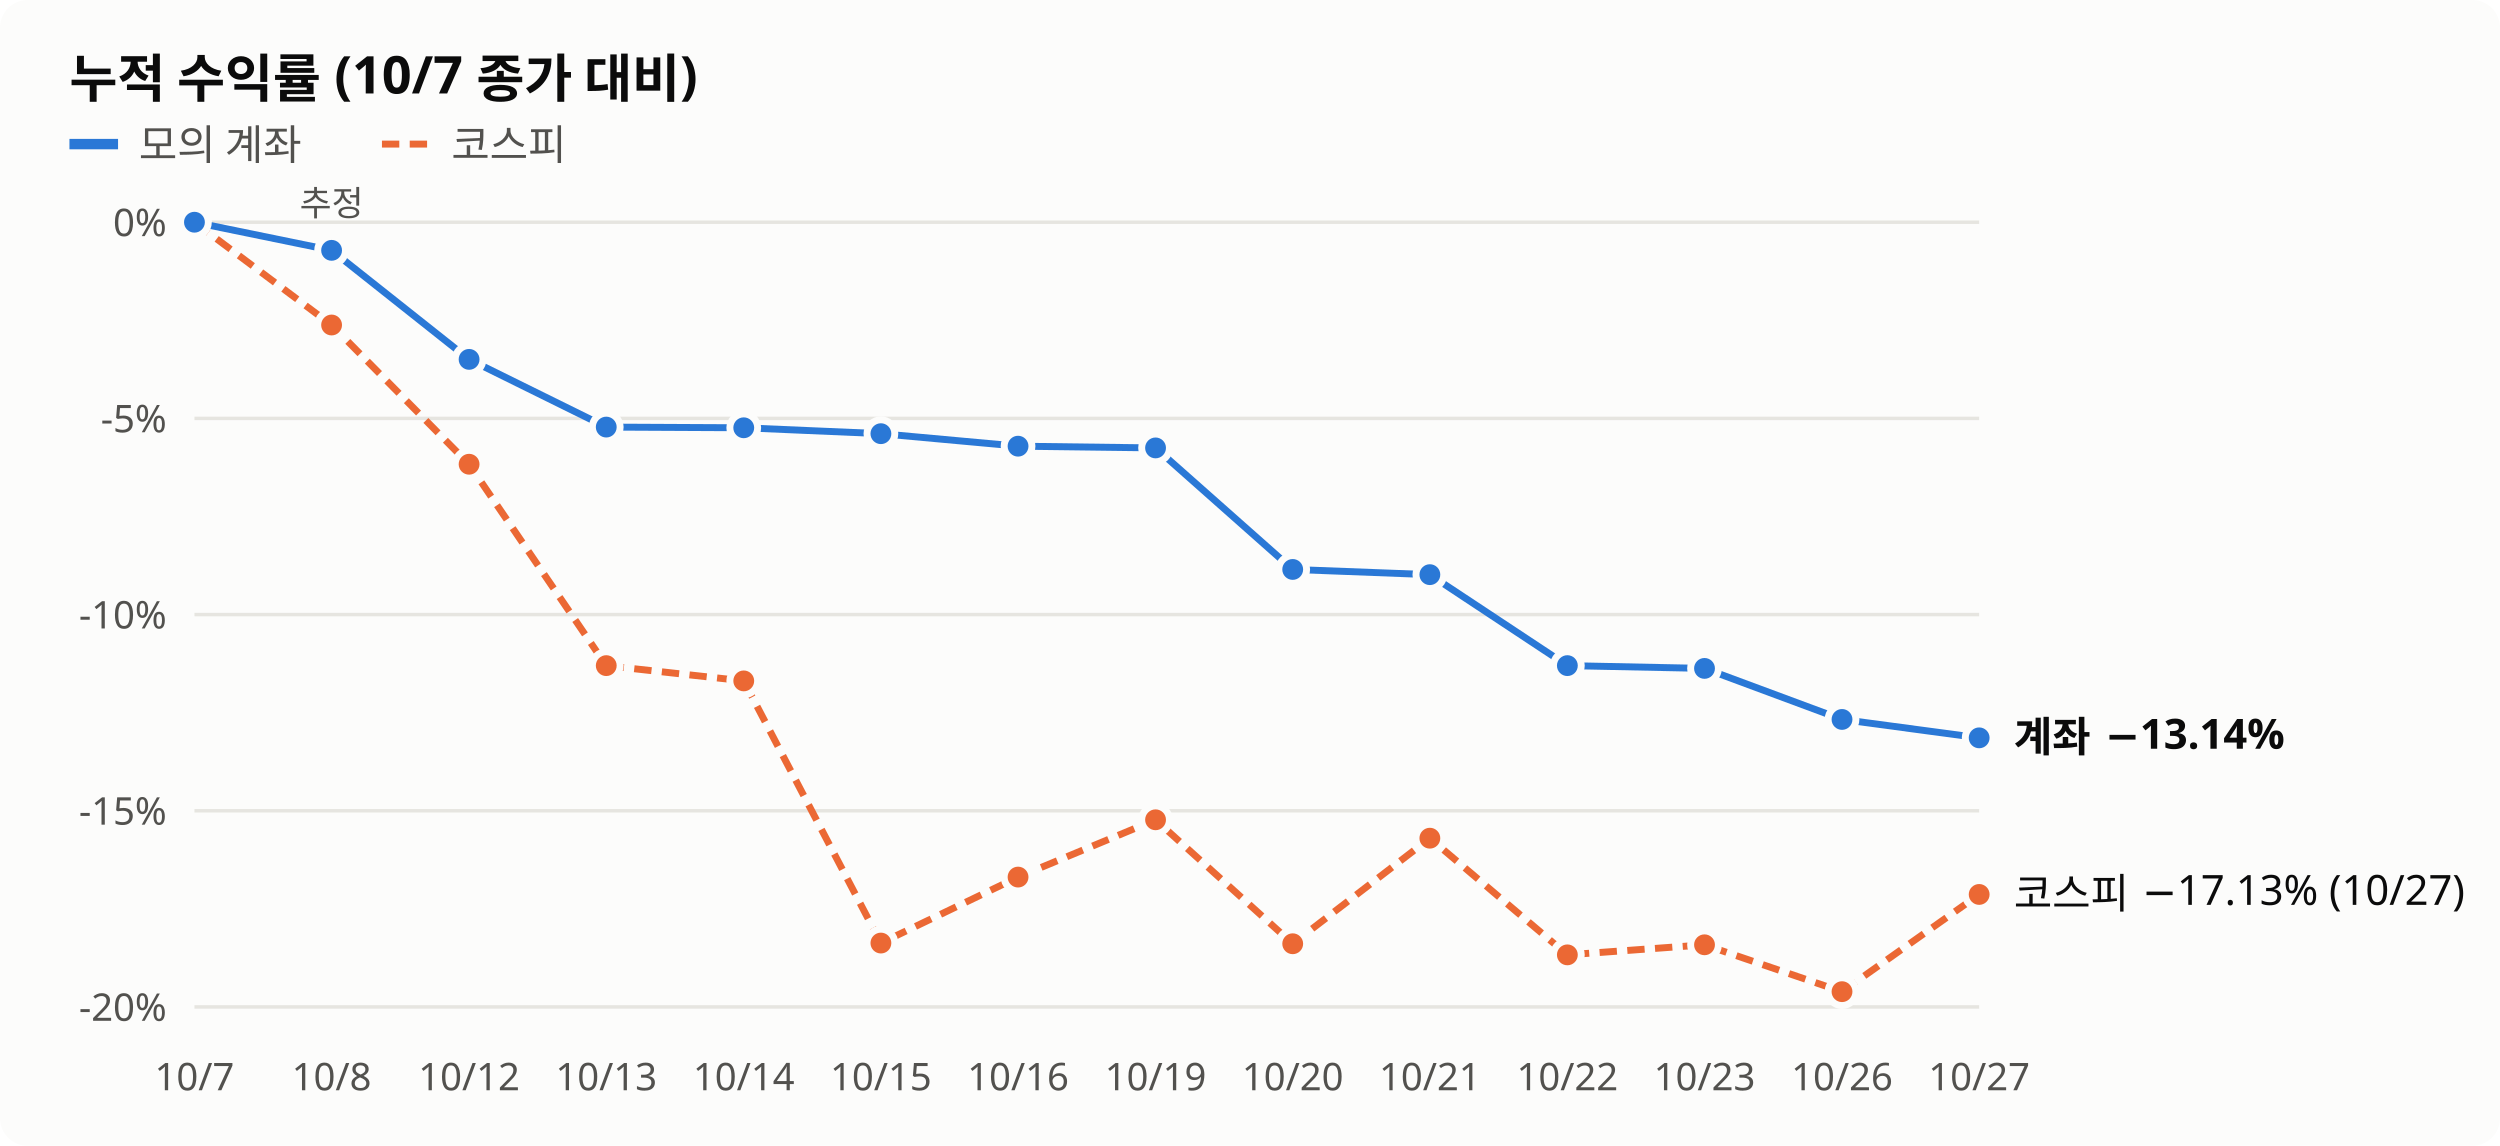
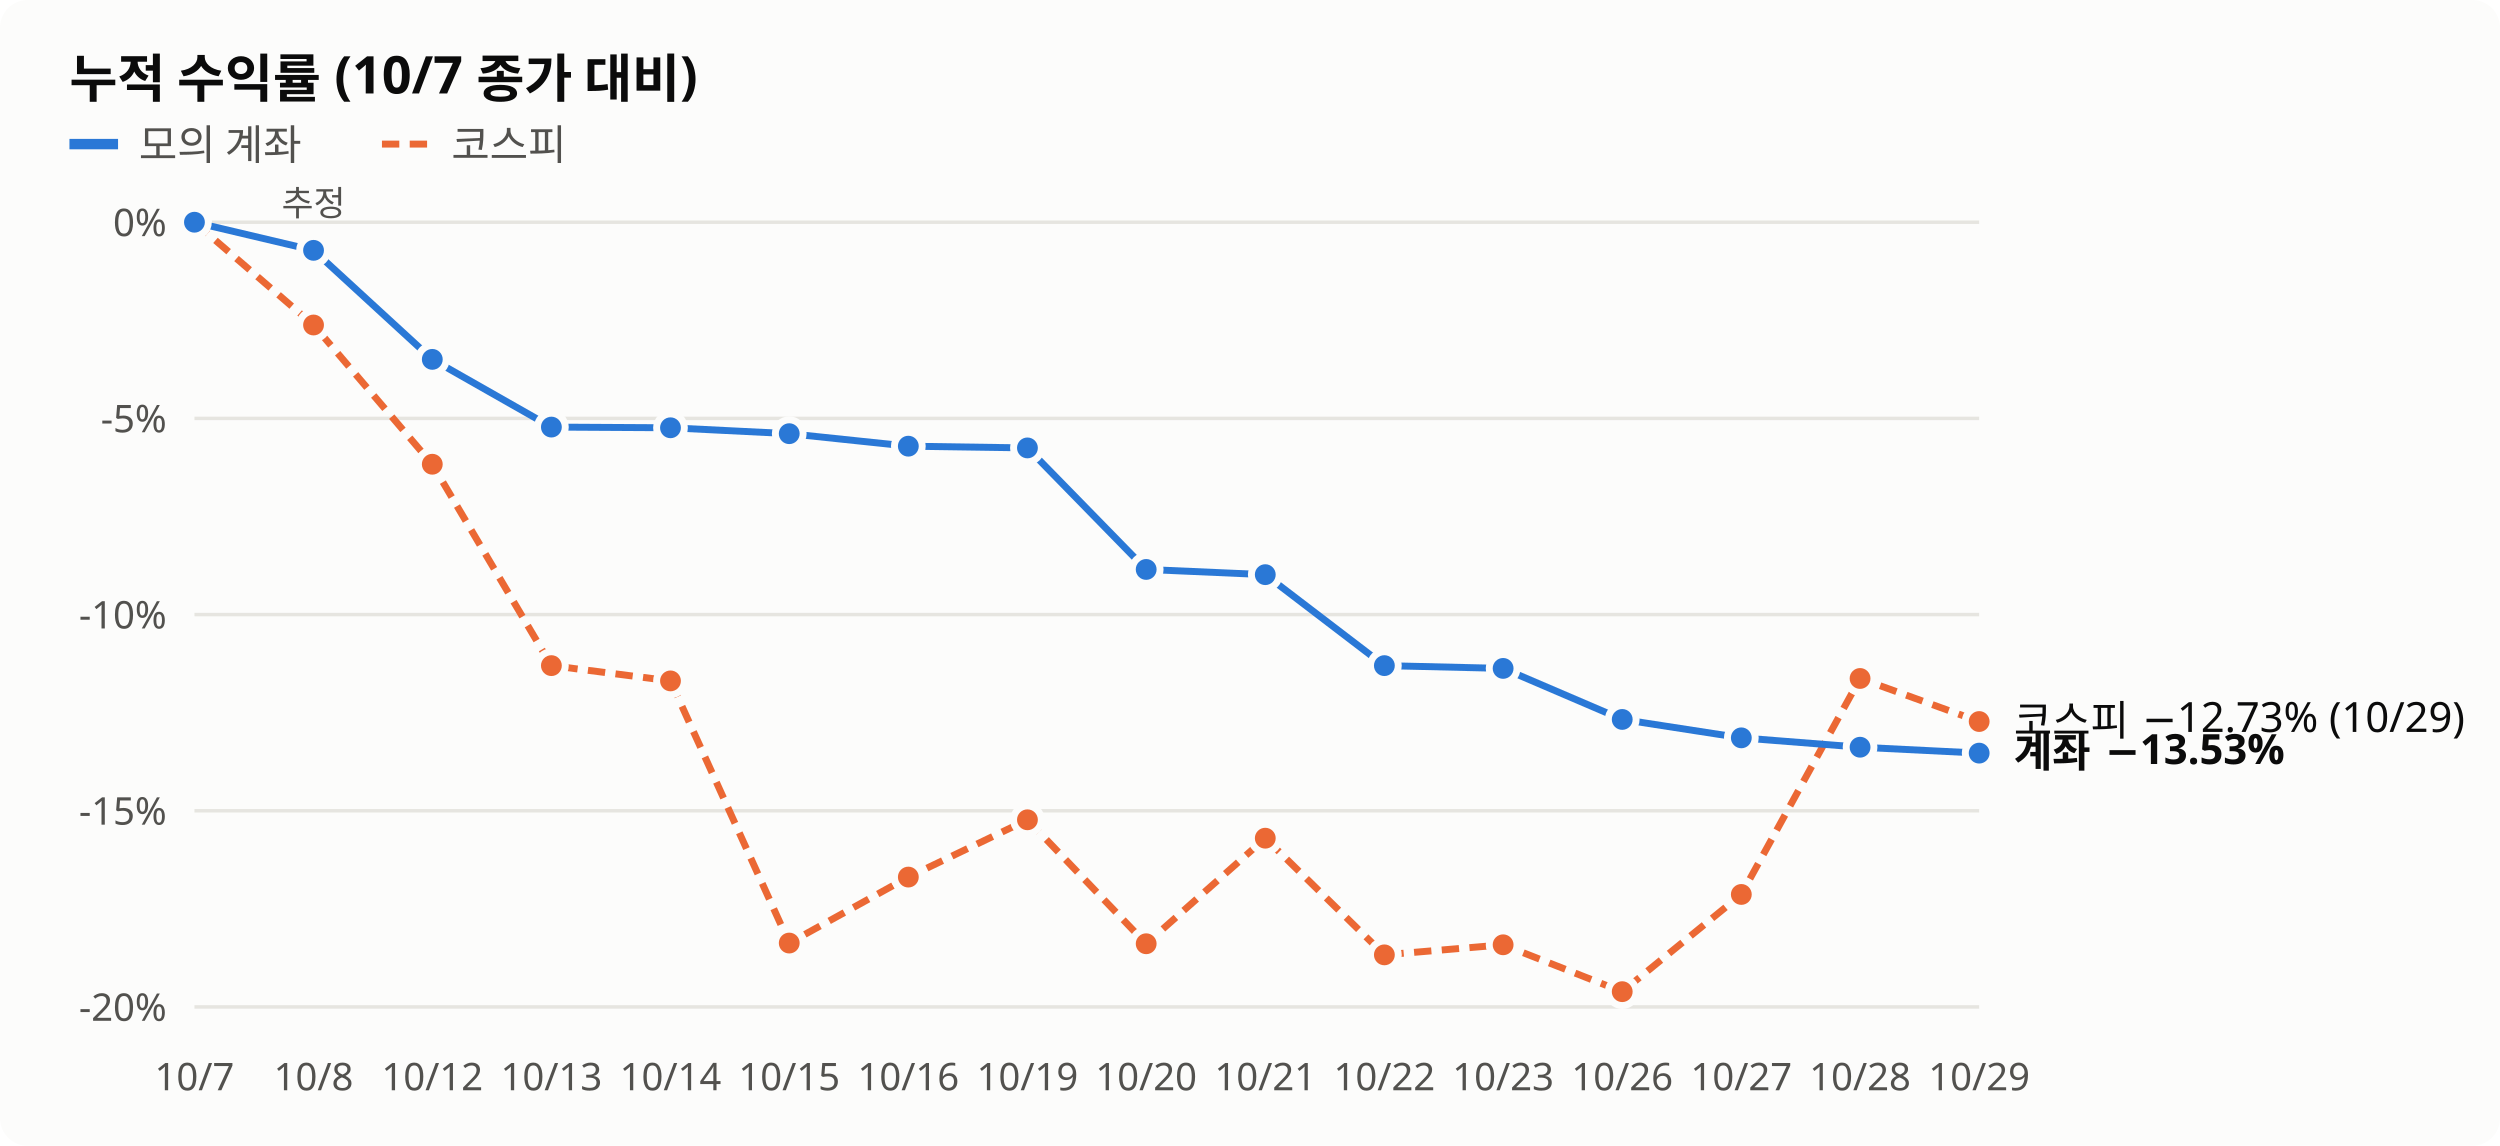
<svg xmlns="http://www.w3.org/2000/svg" viewBox="0 0 720 330" width="100%" style="max-width:720px" role="img">
  <rect width="720" height="330" rx="8" fill="#fcfcfb" />
  <text x="20.0" y="28.0" font-size="15" fill="#0b0b0b" text-anchor="start" font-weight="bold" font-family="'Malgun Gothic','Apple SD Gothic Neo','Noto Sans KR',sans-serif">누적 수익률 (10/7 종가 대비)</text>
  <rect x="20" y="40" width="14" height="3" fill="#2a78d6" />
  <text x="40.0" y="46.0" font-size="12" fill="#52514e" text-anchor="start" font-weight="normal" font-family="'Malgun Gothic','Apple SD Gothic Neo','Noto Sans KR',sans-serif">모의 계좌</text>
  <line x1="110" y1="41.5" x2="124" y2="41.5" stroke="#eb6834" stroke-width="2" stroke-dasharray="5 3" />
  <text x="130.0" y="46.0" font-size="12" fill="#52514e" text-anchor="start" font-weight="normal" font-family="'Malgun Gothic','Apple SD Gothic Neo','Noto Sans KR',sans-serif">코스피</text>
  <line x1="56" y1="64.0" x2="570" y2="64.0" stroke="#e6e5e0" />
  <text x="48.0" y="68.0" font-size="11" fill="#52514e" text-anchor="end" font-weight="normal" font-family="'Malgun Gothic','Apple SD Gothic Neo','Noto Sans KR',sans-serif">0%</text>
  <line x1="56" y1="120.5" x2="570" y2="120.5" stroke="#e6e5e0" />
  <text x="48.0" y="124.5" font-size="11" fill="#52514e" text-anchor="end" font-weight="normal" font-family="'Malgun Gothic','Apple SD Gothic Neo','Noto Sans KR',sans-serif">-5%</text>
  <line x1="56" y1="177.0" x2="570" y2="177.0" stroke="#e6e5e0" />
  <text x="48.0" y="181.0" font-size="11" fill="#52514e" text-anchor="end" font-weight="normal" font-family="'Malgun Gothic','Apple SD Gothic Neo','Noto Sans KR',sans-serif">-10%</text>
  <line x1="56" y1="233.5" x2="570" y2="233.5" stroke="#e6e5e0" />
  <text x="48.0" y="237.5" font-size="11" fill="#52514e" text-anchor="end" font-weight="normal" font-family="'Malgun Gothic','Apple SD Gothic Neo','Noto Sans KR',sans-serif">-15%</text>
  <line x1="56" y1="290.0" x2="570" y2="290.0" stroke="#e6e5e0" />
  <text x="48.0" y="294.0" font-size="11" fill="#52514e" text-anchor="end" font-weight="normal" font-family="'Malgun Gothic','Apple SD Gothic Neo','Noto Sans KR',sans-serif">-20%</text>
  <text x="56.0" y="314.0" font-size="11" fill="#52514e" text-anchor="middle" font-weight="normal" font-family="'Malgun Gothic','Apple SD Gothic Neo','Noto Sans KR',sans-serif">10/7</text>
-   <text x="95.5" y="314.0" font-size="11" fill="#52514e" text-anchor="middle" font-weight="normal" font-family="'Malgun Gothic','Apple SD Gothic Neo','Noto Sans KR',sans-serif">10/8</text>
-   <text x="135.1" y="314.0" font-size="11" fill="#52514e" text-anchor="middle" font-weight="normal" font-family="'Malgun Gothic','Apple SD Gothic Neo','Noto Sans KR',sans-serif">10/12</text>
-   <text x="174.6" y="314.0" font-size="11" fill="#52514e" text-anchor="middle" font-weight="normal" font-family="'Malgun Gothic','Apple SD Gothic Neo','Noto Sans KR',sans-serif">10/13</text>
-   <text x="214.2" y="314.0" font-size="11" fill="#52514e" text-anchor="middle" font-weight="normal" font-family="'Malgun Gothic','Apple SD Gothic Neo','Noto Sans KR',sans-serif">10/14</text>
-   <text x="253.7" y="314.0" font-size="11" fill="#52514e" text-anchor="middle" font-weight="normal" font-family="'Malgun Gothic','Apple SD Gothic Neo','Noto Sans KR',sans-serif">10/15</text>
-   <text x="293.2" y="314.0" font-size="11" fill="#52514e" text-anchor="middle" font-weight="normal" font-family="'Malgun Gothic','Apple SD Gothic Neo','Noto Sans KR',sans-serif">10/16</text>
-   <text x="332.8" y="314.0" font-size="11" fill="#52514e" text-anchor="middle" font-weight="normal" font-family="'Malgun Gothic','Apple SD Gothic Neo','Noto Sans KR',sans-serif">10/19</text>
-   <text x="372.3" y="314.0" font-size="11" fill="#52514e" text-anchor="middle" font-weight="normal" font-family="'Malgun Gothic','Apple SD Gothic Neo','Noto Sans KR',sans-serif">10/20</text>
-   <text x="411.8" y="314.0" font-size="11" fill="#52514e" text-anchor="middle" font-weight="normal" font-family="'Malgun Gothic','Apple SD Gothic Neo','Noto Sans KR',sans-serif">10/21</text>
-   <text x="451.4" y="314.0" font-size="11" fill="#52514e" text-anchor="middle" font-weight="normal" font-family="'Malgun Gothic','Apple SD Gothic Neo','Noto Sans KR',sans-serif">10/22</text>
-   <text x="490.9" y="314.0" font-size="11" fill="#52514e" text-anchor="middle" font-weight="normal" font-family="'Malgun Gothic','Apple SD Gothic Neo','Noto Sans KR',sans-serif">10/23</text>
-   <text x="530.5" y="314.0" font-size="11" fill="#52514e" text-anchor="middle" font-weight="normal" font-family="'Malgun Gothic','Apple SD Gothic Neo','Noto Sans KR',sans-serif">10/26</text>
-   <text x="570.0" y="314.0" font-size="11" fill="#52514e" text-anchor="middle" font-weight="normal" font-family="'Malgun Gothic','Apple SD Gothic Neo','Noto Sans KR',sans-serif">10/27</text>
-   <polyline points="56.0,64.0 95.5,93.6 135.1,133.7 174.6,191.7 214.2,196.1 253.7,271.6 293.2,252.6 332.8,236.1 372.3,271.8 411.8,241.4 451.4,275.0 490.9,272.1 530.5,285.6 570.0,257.6" fill="none" stroke="#eb6834" stroke-width="2" stroke-linejoin="round" stroke-dasharray="5 3" />
+   <text x="90.3" y="314.0" font-size="11" fill="#52514e" text-anchor="middle" font-weight="normal" font-family="'Malgun Gothic','Apple SD Gothic Neo','Noto Sans KR',sans-serif">10/8</text>
+   <text x="124.5" y="314.0" font-size="11" fill="#52514e" text-anchor="middle" font-weight="normal" font-family="'Malgun Gothic','Apple SD Gothic Neo','Noto Sans KR',sans-serif">10/12</text>
+   <text x="158.8" y="314.0" font-size="11" fill="#52514e" text-anchor="middle" font-weight="normal" font-family="'Malgun Gothic','Apple SD Gothic Neo','Noto Sans KR',sans-serif">10/13</text>
+   <text x="193.1" y="314.0" font-size="11" fill="#52514e" text-anchor="middle" font-weight="normal" font-family="'Malgun Gothic','Apple SD Gothic Neo','Noto Sans KR',sans-serif">10/14</text>
+   <text x="227.3" y="314.0" font-size="11" fill="#52514e" text-anchor="middle" font-weight="normal" font-family="'Malgun Gothic','Apple SD Gothic Neo','Noto Sans KR',sans-serif">10/15</text>
+   <text x="261.6" y="314.0" font-size="11" fill="#52514e" text-anchor="middle" font-weight="normal" font-family="'Malgun Gothic','Apple SD Gothic Neo','Noto Sans KR',sans-serif">10/16</text>
+   <text x="295.9" y="314.0" font-size="11" fill="#52514e" text-anchor="middle" font-weight="normal" font-family="'Malgun Gothic','Apple SD Gothic Neo','Noto Sans KR',sans-serif">10/19</text>
+   <text x="330.1" y="314.0" font-size="11" fill="#52514e" text-anchor="middle" font-weight="normal" font-family="'Malgun Gothic','Apple SD Gothic Neo','Noto Sans KR',sans-serif">10/20</text>
+   <text x="364.4" y="314.0" font-size="11" fill="#52514e" text-anchor="middle" font-weight="normal" font-family="'Malgun Gothic','Apple SD Gothic Neo','Noto Sans KR',sans-serif">10/21</text>
+   <text x="398.7" y="314.0" font-size="11" fill="#52514e" text-anchor="middle" font-weight="normal" font-family="'Malgun Gothic','Apple SD Gothic Neo','Noto Sans KR',sans-serif">10/22</text>
+   <text x="432.9" y="314.0" font-size="11" fill="#52514e" text-anchor="middle" font-weight="normal" font-family="'Malgun Gothic','Apple SD Gothic Neo','Noto Sans KR',sans-serif">10/23</text>
+   <text x="467.2" y="314.0" font-size="11" fill="#52514e" text-anchor="middle" font-weight="normal" font-family="'Malgun Gothic','Apple SD Gothic Neo','Noto Sans KR',sans-serif">10/26</text>
+   <text x="501.5" y="314.0" font-size="11" fill="#52514e" text-anchor="middle" font-weight="normal" font-family="'Malgun Gothic','Apple SD Gothic Neo','Noto Sans KR',sans-serif">10/27</text>
+   <text x="535.7" y="314.0" font-size="11" fill="#52514e" text-anchor="middle" font-weight="normal" font-family="'Malgun Gothic','Apple SD Gothic Neo','Noto Sans KR',sans-serif">10/28</text>
+   <text x="570.0" y="314.0" font-size="11" fill="#52514e" text-anchor="middle" font-weight="normal" font-family="'Malgun Gothic','Apple SD Gothic Neo','Noto Sans KR',sans-serif">10/29</text>
+   <polyline points="56.0,64.0 90.3,93.6 124.5,133.7 158.8,191.7 193.1,196.1 227.3,271.6 261.6,252.6 295.9,236.1 330.1,271.8 364.4,241.4 398.7,275.0 432.9,272.1 467.2,285.6 501.5,257.6 535.7,195.4 570.0,207.8" fill="none" stroke="#eb6834" stroke-width="2" stroke-linejoin="round" stroke-dasharray="5 3" />
  <circle cx="56.0" cy="64.0" r="4" fill="#eb6834" stroke="#fcfcfb" stroke-width="2" />
-   <circle cx="95.5" cy="93.6" r="4" fill="#eb6834" stroke="#fcfcfb" stroke-width="2" />
-   <circle cx="135.1" cy="133.7" r="4" fill="#eb6834" stroke="#fcfcfb" stroke-width="2" />
-   <circle cx="174.6" cy="191.7" r="4" fill="#eb6834" stroke="#fcfcfb" stroke-width="2" />
-   <circle cx="214.2" cy="196.1" r="4" fill="#eb6834" stroke="#fcfcfb" stroke-width="2" />
-   <circle cx="253.7" cy="271.6" r="4" fill="#eb6834" stroke="#fcfcfb" stroke-width="2" />
-   <circle cx="293.2" cy="252.6" r="4" fill="#eb6834" stroke="#fcfcfb" stroke-width="2" />
-   <circle cx="332.8" cy="236.1" r="4" fill="#eb6834" stroke="#fcfcfb" stroke-width="2" />
-   <circle cx="372.3" cy="271.8" r="4" fill="#eb6834" stroke="#fcfcfb" stroke-width="2" />
-   <circle cx="411.8" cy="241.4" r="4" fill="#eb6834" stroke="#fcfcfb" stroke-width="2" />
-   <circle cx="451.4" cy="275.0" r="4" fill="#eb6834" stroke="#fcfcfb" stroke-width="2" />
-   <circle cx="490.9" cy="272.1" r="4" fill="#eb6834" stroke="#fcfcfb" stroke-width="2" />
-   <circle cx="530.5" cy="285.6" r="4" fill="#eb6834" stroke="#fcfcfb" stroke-width="2" />
-   <circle cx="570.0" cy="257.6" r="4" fill="#eb6834" stroke="#fcfcfb" stroke-width="2" />
-   <polyline points="56.0,64.0 95.5,72.1 135.1,103.5 174.6,123.0 214.2,123.2 253.7,124.9 293.2,128.5 332.8,129.0 372.3,164.0 411.8,165.5 451.4,191.7 490.9,192.5 530.5,207.2 570.0,212.5" fill="none" stroke="#2a78d6" stroke-width="2" stroke-linejoin="round" />
+   <circle cx="90.3" cy="93.6" r="4" fill="#eb6834" stroke="#fcfcfb" stroke-width="2" />
+   <circle cx="124.5" cy="133.7" r="4" fill="#eb6834" stroke="#fcfcfb" stroke-width="2" />
+   <circle cx="158.8" cy="191.7" r="4" fill="#eb6834" stroke="#fcfcfb" stroke-width="2" />
+   <circle cx="193.1" cy="196.1" r="4" fill="#eb6834" stroke="#fcfcfb" stroke-width="2" />
+   <circle cx="227.3" cy="271.6" r="4" fill="#eb6834" stroke="#fcfcfb" stroke-width="2" />
+   <circle cx="261.6" cy="252.6" r="4" fill="#eb6834" stroke="#fcfcfb" stroke-width="2" />
+   <circle cx="295.9" cy="236.1" r="4" fill="#eb6834" stroke="#fcfcfb" stroke-width="2" />
+   <circle cx="330.1" cy="271.8" r="4" fill="#eb6834" stroke="#fcfcfb" stroke-width="2" />
+   <circle cx="364.4" cy="241.4" r="4" fill="#eb6834" stroke="#fcfcfb" stroke-width="2" />
+   <circle cx="398.7" cy="275.0" r="4" fill="#eb6834" stroke="#fcfcfb" stroke-width="2" />
+   <circle cx="432.9" cy="272.1" r="4" fill="#eb6834" stroke="#fcfcfb" stroke-width="2" />
+   <circle cx="467.2" cy="285.6" r="4" fill="#eb6834" stroke="#fcfcfb" stroke-width="2" />
+   <circle cx="501.5" cy="257.6" r="4" fill="#eb6834" stroke="#fcfcfb" stroke-width="2" />
+   <circle cx="535.7" cy="195.4" r="4" fill="#eb6834" stroke="#fcfcfb" stroke-width="2" />
+   <circle cx="570.0" cy="207.8" r="4" fill="#eb6834" stroke="#fcfcfb" stroke-width="2" />
+   <polyline points="56.0,64.0 90.3,72.1 124.5,103.5 158.8,123.0 193.1,123.2 227.3,124.9 261.6,128.5 295.9,129.0 330.1,164.0 364.4,165.5 398.7,191.7 432.9,192.5 467.2,207.2 501.5,212.5 535.7,215.2 570.0,216.9" fill="none" stroke="#2a78d6" stroke-width="2" stroke-linejoin="round" />
  <circle cx="56.0" cy="64.0" r="4" fill="#2a78d6" stroke="#fcfcfb" stroke-width="2" />
-   <circle cx="95.5" cy="72.1" r="4" fill="#2a78d6" stroke="#fcfcfb" stroke-width="2" />
-   <circle cx="135.1" cy="103.5" r="4" fill="#2a78d6" stroke="#fcfcfb" stroke-width="2" />
-   <circle cx="174.6" cy="123.0" r="4" fill="#2a78d6" stroke="#fcfcfb" stroke-width="2" />
-   <circle cx="214.2" cy="123.2" r="4" fill="#2a78d6" stroke="#fcfcfb" stroke-width="2" />
-   <circle cx="253.7" cy="124.9" r="4" fill="#2a78d6" stroke="#fcfcfb" stroke-width="2" />
-   <circle cx="293.2" cy="128.5" r="4" fill="#2a78d6" stroke="#fcfcfb" stroke-width="2" />
-   <circle cx="332.8" cy="129.0" r="4" fill="#2a78d6" stroke="#fcfcfb" stroke-width="2" />
-   <circle cx="372.3" cy="164.0" r="4" fill="#2a78d6" stroke="#fcfcfb" stroke-width="2" />
-   <circle cx="411.8" cy="165.5" r="4" fill="#2a78d6" stroke="#fcfcfb" stroke-width="2" />
-   <circle cx="451.4" cy="191.7" r="4" fill="#2a78d6" stroke="#fcfcfb" stroke-width="2" />
-   <circle cx="490.9" cy="192.5" r="4" fill="#2a78d6" stroke="#fcfcfb" stroke-width="2" />
-   <circle cx="530.5" cy="207.2" r="4" fill="#2a78d6" stroke="#fcfcfb" stroke-width="2" />
-   <circle cx="570.0" cy="212.5" r="4" fill="#2a78d6" stroke="#fcfcfb" stroke-width="2" />
-   <text x="580.0" y="216.5" font-size="12" fill="#0b0b0b" text-anchor="start" font-weight="bold" font-family="'Malgun Gothic','Apple SD Gothic Neo','Noto Sans KR',sans-serif">계좌 −13.14%</text>
-   <text x="580.0" y="261.6" font-size="12" fill="#0b0b0b" text-anchor="start" font-weight="normal" font-family="'Malgun Gothic','Apple SD Gothic Neo','Noto Sans KR',sans-serif">코스피 −17.13% (10/27)</text>
-   <text x="95.5" y="62.1" font-size="10" fill="#52514e" text-anchor="middle" font-weight="normal" font-family="'Malgun Gothic','Apple SD Gothic Neo','Noto Sans KR',sans-serif">추정</text>
+   <circle cx="90.3" cy="72.1" r="4" fill="#2a78d6" stroke="#fcfcfb" stroke-width="2" />
+   <circle cx="124.5" cy="103.5" r="4" fill="#2a78d6" stroke="#fcfcfb" stroke-width="2" />
+   <circle cx="158.8" cy="123.0" r="4" fill="#2a78d6" stroke="#fcfcfb" stroke-width="2" />
+   <circle cx="193.1" cy="123.2" r="4" fill="#2a78d6" stroke="#fcfcfb" stroke-width="2" />
+   <circle cx="227.3" cy="124.9" r="4" fill="#2a78d6" stroke="#fcfcfb" stroke-width="2" />
+   <circle cx="261.6" cy="128.5" r="4" fill="#2a78d6" stroke="#fcfcfb" stroke-width="2" />
+   <circle cx="295.9" cy="129.0" r="4" fill="#2a78d6" stroke="#fcfcfb" stroke-width="2" />
+   <circle cx="330.1" cy="164.0" r="4" fill="#2a78d6" stroke="#fcfcfb" stroke-width="2" />
+   <circle cx="364.4" cy="165.5" r="4" fill="#2a78d6" stroke="#fcfcfb" stroke-width="2" />
+   <circle cx="398.7" cy="191.7" r="4" fill="#2a78d6" stroke="#fcfcfb" stroke-width="2" />
+   <circle cx="432.9" cy="192.5" r="4" fill="#2a78d6" stroke="#fcfcfb" stroke-width="2" />
+   <circle cx="467.2" cy="207.2" r="4" fill="#2a78d6" stroke="#fcfcfb" stroke-width="2" />
+   <circle cx="501.5" cy="212.5" r="4" fill="#2a78d6" stroke="#fcfcfb" stroke-width="2" />
+   <circle cx="535.7" cy="215.2" r="4" fill="#2a78d6" stroke="#fcfcfb" stroke-width="2" />
+   <circle cx="570.0" cy="216.9" r="4" fill="#2a78d6" stroke="#fcfcfb" stroke-width="2" />
+   <text x="580.0" y="220.9" font-size="12" fill="#0b0b0b" text-anchor="start" font-weight="bold" font-family="'Malgun Gothic','Apple SD Gothic Neo','Noto Sans KR',sans-serif">계좌 −13.53%</text>
+   <text x="580.0" y="211.8" font-size="12" fill="#0b0b0b" text-anchor="start" font-weight="normal" font-family="'Malgun Gothic','Apple SD Gothic Neo','Noto Sans KR',sans-serif">코스피 −12.73% (10/29)</text>
+   <text x="90.3" y="62.1" font-size="10" fill="#52514e" text-anchor="middle" font-weight="normal" font-family="'Malgun Gothic','Apple SD Gothic Neo','Noto Sans KR',sans-serif">추정</text>
</svg>
